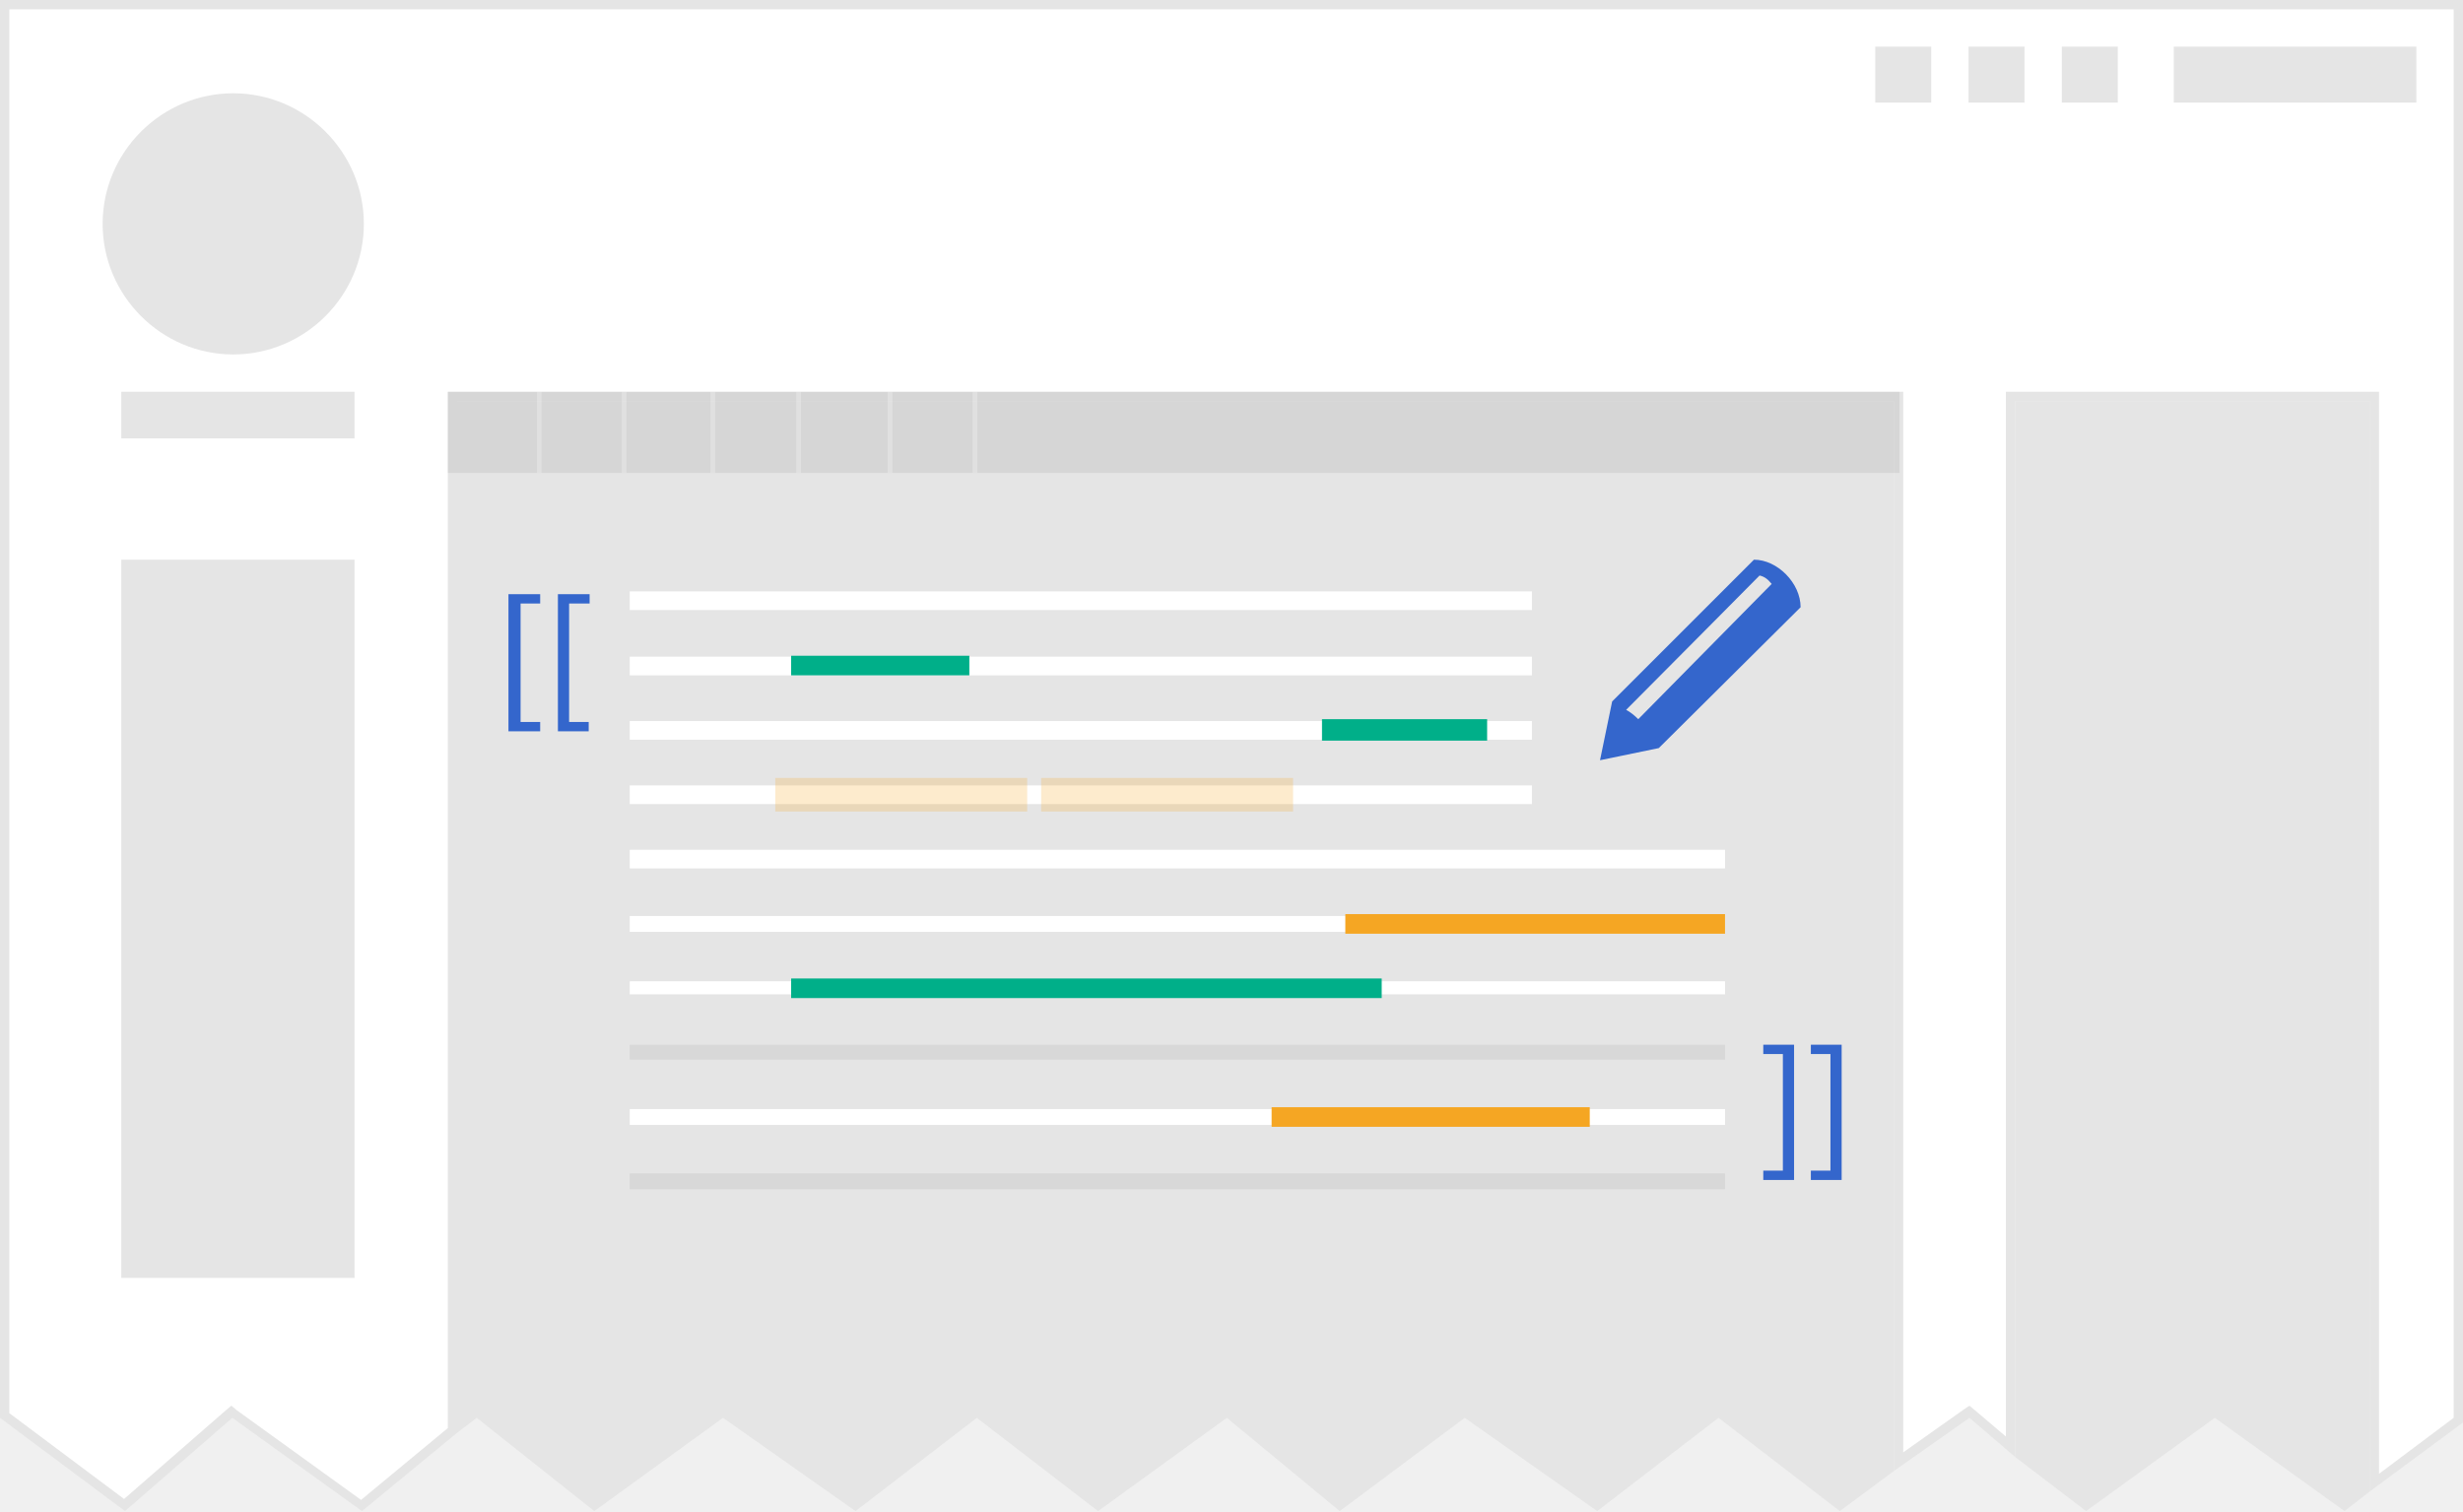
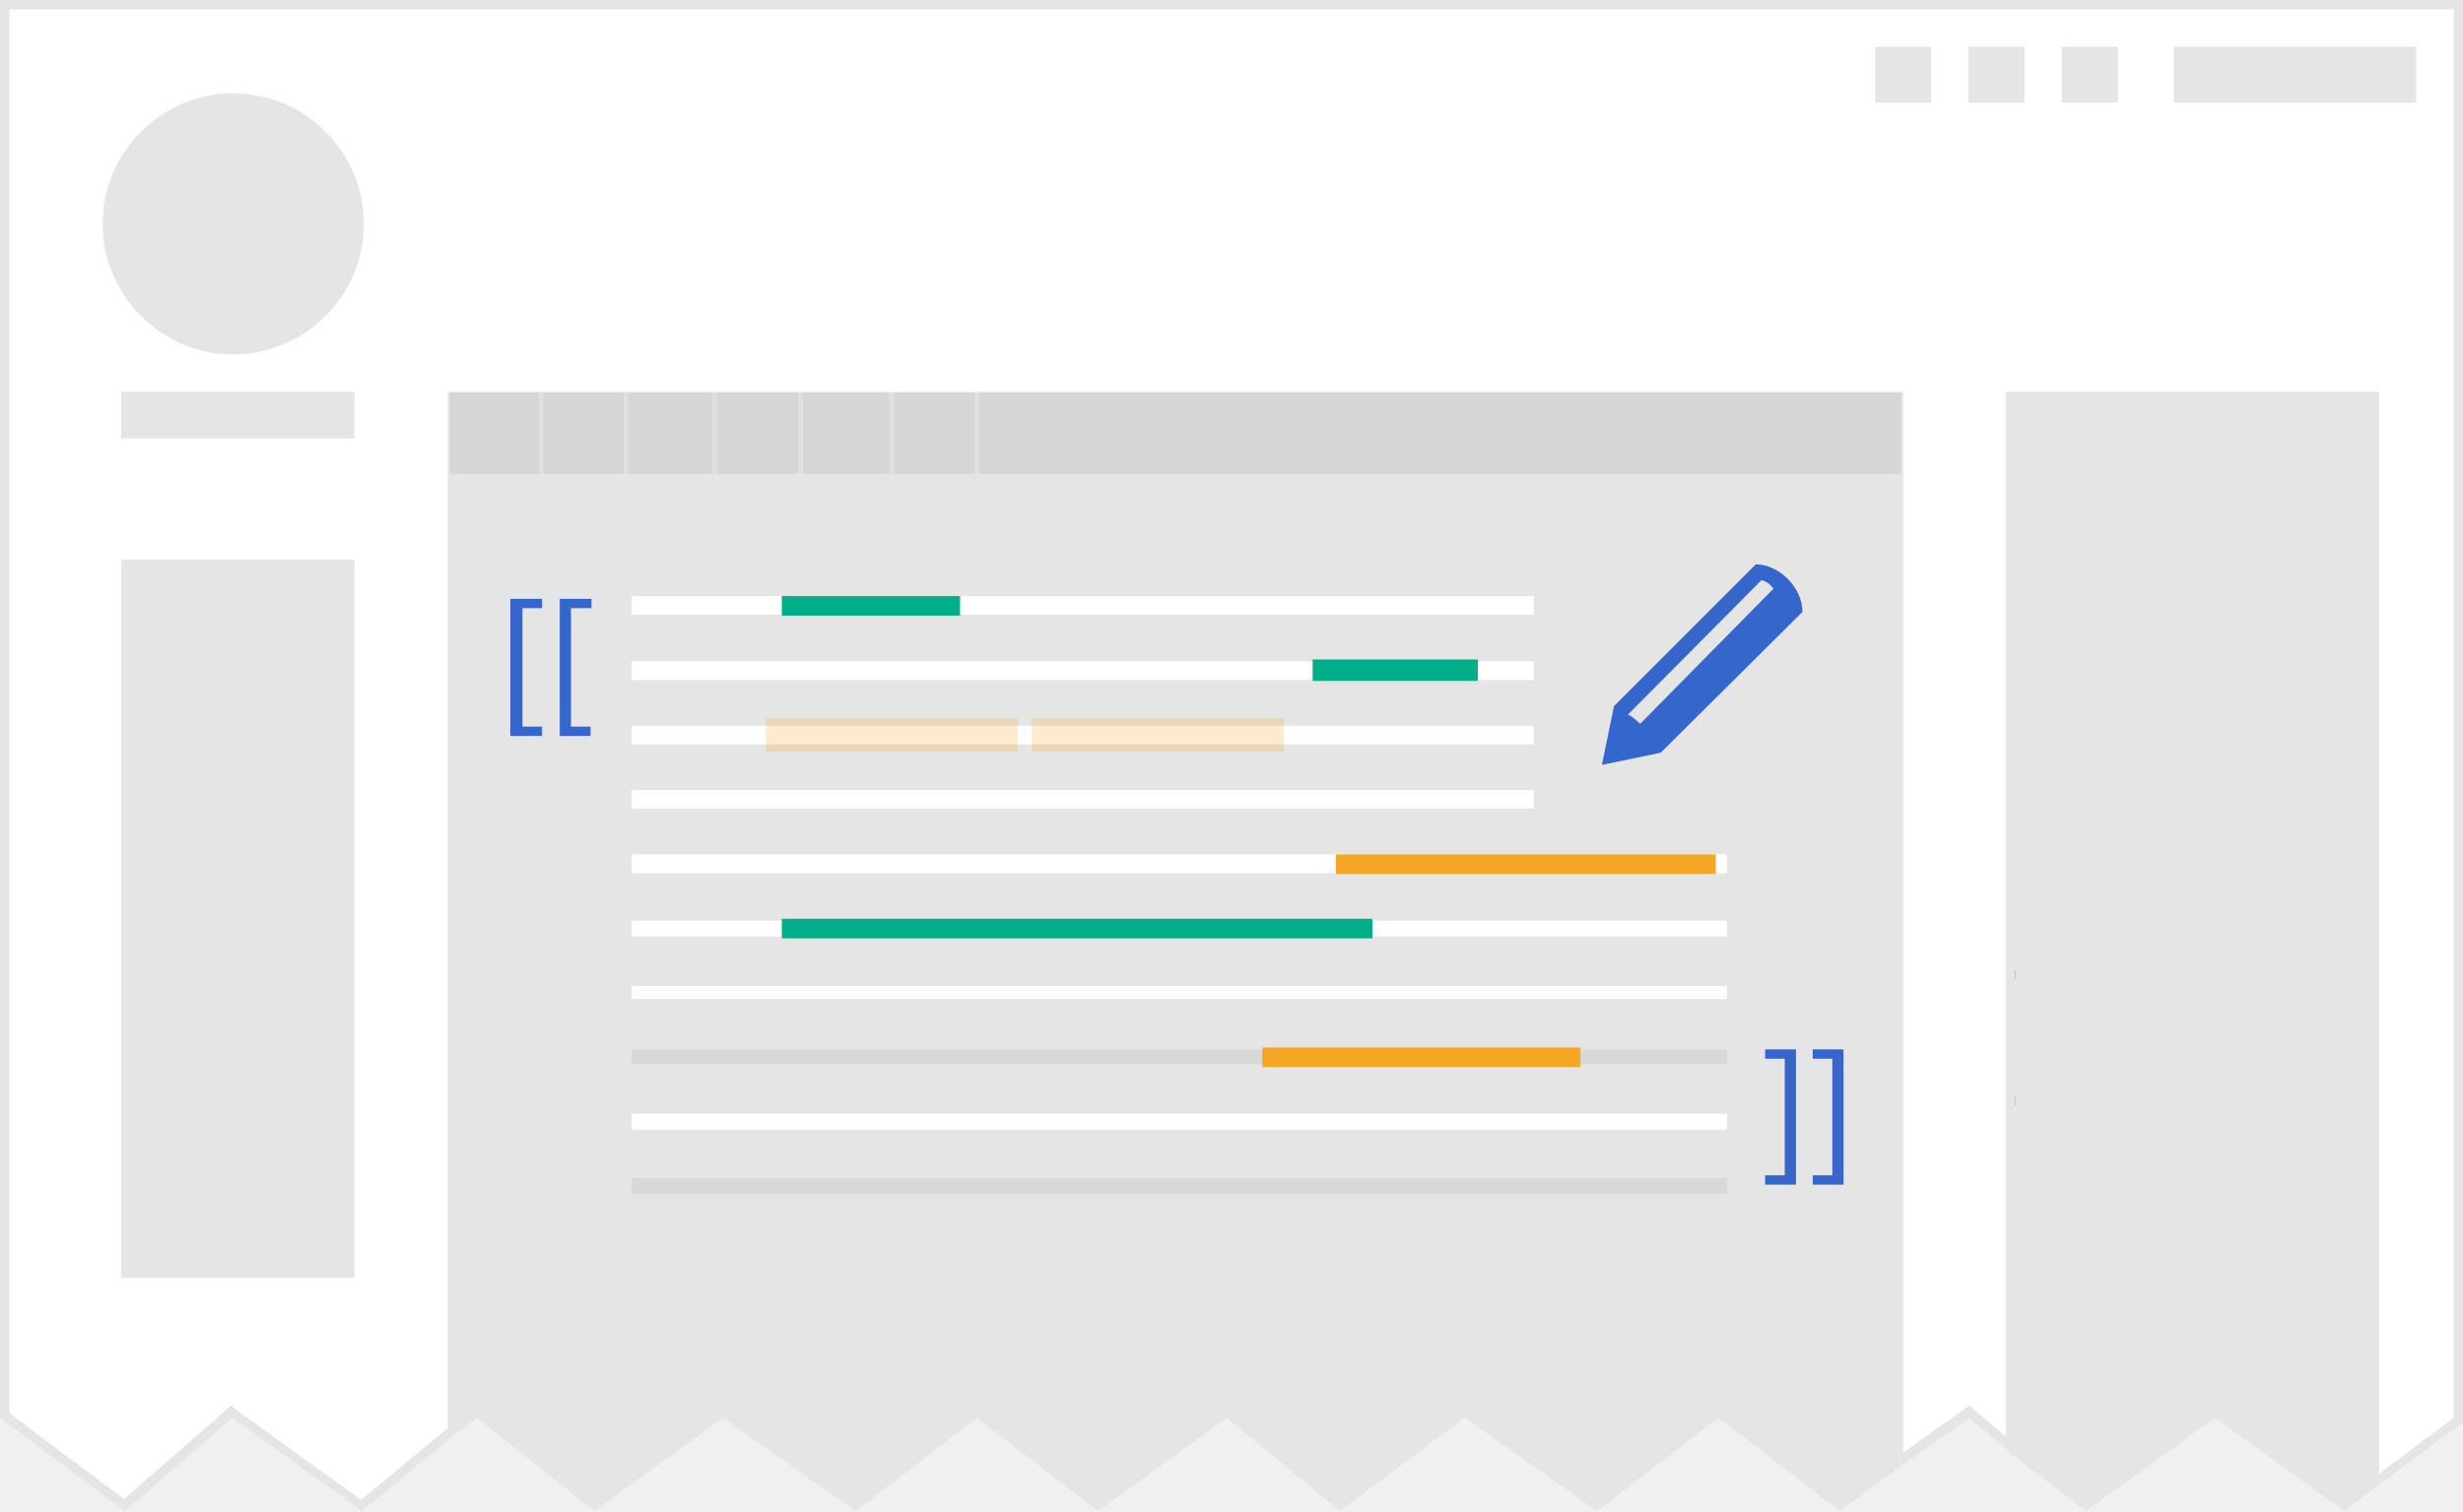
- <svg xmlns="http://www.w3.org/2000/svg" version="1.1" id="Layer_1" x="0px" y="0px" viewBox="0 0 264 162" style="enable-background:new 0 0 264 162;" xml:space="preserve">
+ <svg xmlns="http://www.w3.org/2000/svg" viewBox="0 0 264 162" width="264" height="162">
  <style type="text/css">
- 	.st0{fill:#E5E5E5;}
- 	.st1{fill:#FFFFFF;}
- 	.st2{fill:#3466CC;}
- 	.st3{opacity:6.000000e-02;}
- 	.st4{fill:#00AF89;}
- 	.st5{opacity:0.23;fill:#F5A623;}
- 	.st6{fill:#F5A623;}
- 	.st7{opacity:7.000000e-02;}
- 	.st8{opacity:0.25;fill:none;stroke:#FFFFFF;stroke-width:0.5;stroke-miterlimit:10;}
+ 	.st0{fill:#3466CC;}
+ 	.st1{fill:#E5E5E5;}
+ 	.st2{fill:#FFFFFF;}
+ 	.st3{opacity:6.000000e-02;enable-background:new    ;}
+ 	.st4{opacity:7.000000e-02;enable-background:new    ;}
+ 	.st5{opacity:0.25;fill:none;stroke:#FFFFFF;stroke-width:0.5;stroke-miterlimit:10;enable-background:new    ;}
+ 	.st6{fill:#00AF89;}
+ 	.st7{opacity:0.23;fill:#F5A623;enable-background:new    ;}
+ 	.st8{fill:#F5A623;}
</style>
+   <g>
+     <path class="st0" d="M217.4,104v14.5h-3.3v-1h2.1V105h-2.1v-1H217.4z" />
+     <path class="st0" d="M212.3,104v14.5H209v-1h2.1V105H209v-1H212.3z" />
+   </g>
  <g id="Page-1">
-     <path id="Ellipse" class="st0" d="M11,24c0-7.7,6.3-14,14-14s14,6.3,14,14s-6.3,14-14,14S11,31.7,11,24   C11,24,11,31.7,11,24L11,24L11,24z" />
+     <path id="Ellipse" class="st1" d="M11,24c0-7.7,6.3-14,14-14s14,6.3,14,14s-6.3,14-14,14S11,31.7,11,24   C11,24,11,31.7,11,24L11,24L11,24z" />
    <g id="Group-_x2B_-Shape-_x2B_-Shape">
      <g>
        <g id="Group">
-           <path id="Shape" class="st1" d="M24.8,151.4l-11.5,10l-12.9-9.6V0.5h263v151.7l-9,6.7V42.5h-39v112.6l-4.4-3.7l-7.6,5.3V42.5      h-155v110.8l-9.8,8L24.8,151.4z" />
-           <path id="Shape_1_" class="st0" d="M263,1v151l-8,6V43v-1h-1h-38h-1v1v111l-3.3-2.8l-0.6-0.5l-0.6,0.4l-6.5,4.6V43v-1h-1H49h-1      v1v110.1l-9.3,7.7l-13.3-9.6l-0.6-0.5l-0.6,0.5l-10.9,9.5L1,151.5V1H263L263,1z M264,0H0v152l13.4,10l11.5-10l13.9,10l10.2-8.4      V43h154v114.7l8.1-5.7l4.9,4.2V43h38v116.9l10-7.4V0L264,0L264,0L264,0z" />
+           <path id="Shape" class="st2" d="M24.8,151.4l-11.5,10l-12.9-9.6V0.5h263v151.7l-9,6.7V42.5h-39v112.6l-4.4-3.7l-7.6,5.3V42.5      h-155v110.8l-9.8,8L24.8,151.4z" />
+           <path id="Shape_1_" class="st1" d="M263,1v151l-8,6V43v-1h-1h-38h-1v1v111l-3.3-2.8l-0.6-0.5l-0.6,0.4l-6.5,4.6V43v-1h-1H49h-1      v1v110.1l-9.3,7.7l-13.3-9.6l-0.6-0.5l-0.6,0.5l-10.9,9.5L1,151.5V1H263L263,1z M264,0H0v152l13.4,10l11.5-10l13.9,10l10.2-8.4      V43h154v114.7l8.1-5.7l4.9,4.2V43h38v116.9l10-7.4V0L264,0L264,0L264,0z" />
        </g>
-         <path id="Shape_2_" class="st0" d="M203,43H49v110.6l2.1-1.6l12.6,10l13.8-10l14.2,10l13-10l13,10l13.8-10l12.1,10l13.4-10     l14.2,10l13-10l13,10l5.8-4.3V43z" />
-         <path id="Shape_3_" class="st0" d="M254,159.9V43h-38v113.2l7.6,5.8l13.8-10l13.9,10L254,159.9L254,159.9L254,159.9L254,159.9z" />
+         <path id="Shape_2_" class="st1" d="M203,43H49v110.6l2.1-1.6l12.6,10l13.8-10l14.2,10l13-10l13,10l13.8-10l12.1,10l13.4-10     l14.2,10l13-10l13,10l5.8-4.3V43z" />
+         <path id="Shape_3_" class="st1" d="M254,159.9V43h-38v113.2l7.6,5.8l13.8-10l13.9,10L254,159.9L254,159.9L254,159.9L254,159.9z" />
      </g>
    </g>
-     <path id="Shape_4_" class="st0" d="M38,137V60H13v77H38L38,137L38,137L38,137z" />
-     <path id="Shape_5_" class="st0" d="M233,5h26v6h-26V5L233,5L233,5L233,5z" />
-     <rect id="Rectangle" x="221" y="5" class="st0" width="6" height="6">
+     <path id="Shape_4_" class="st1" d="M38,137V60H13v77H38L38,137L38,137L38,137z" />
+     <path id="Shape_5_" class="st1" d="M233,5h26v6h-26V5L233,5L233,5L233,5z" />
+     <rect id="Rectangle" x="221" y="5" class="st1" width="6" height="6">
	</rect>
-     <rect id="Rectangle-copy" x="211" y="5" class="st0" width="6" height="6">
+     <rect id="Rectangle-copy" x="211" y="5" class="st1" width="6" height="6">
	</rect>
-     <rect id="Rectangle-copy-2" x="201" y="5" class="st0" width="6" height="6">
+     <rect id="Rectangle-copy-2" x="201" y="5" class="st1" width="6" height="6">
	</rect>
-     <path id="Shape_6_" class="st0" d="M38,47v-5H13v5H38L38,47L38,47L38,47z" />
-     <path id="Ellipse_1_" class="st0" d="M11,24c0-7.7,6.3-14,14-14s14,6.3,14,14s-6.3,14-14,14   S11,31.7,11,24L11,24z" />
+     <path id="Shape_6_" class="st1" d="M38,47v-5H13v5H38L38,47L38,47L38,47z" />
+     <path id="Ellipse_1_" class="st1" d="M11,24c0-7.7,6.3-14,14-14s14,6.3,14,14s-6.3,14-14,14   S11,31.7,11,24L11,24z" />
  </g>
  <g>
-     <path class="st2" d="M54.5,78.4V63.7h3.4v1h-2.1v12.7h2.1v1H54.5z" />
-     <path class="st2" d="M59.8,78.4V63.7h3.4v1H61v12.7h2.1v1H59.8z" />
+     <path class="st0" d="M54.7,78.9V64.2h3.4v1H56v12.7h2.1v1C58.1,78.9,54.7,78.9,54.7,78.9z" />
+     <path class="st0" d="M60,78.9V64.2h3.4v1h-2.2v12.7h2.1v1C63.3,78.9,60,78.9,60,78.9z" />
  </g>
  <g>
-     <path class="st2" d="M197.4,112v14.5h-3.3v-1h2.1V113h-2.1v-1H197.4z" />
-     <path class="st2" d="M192.3,112v14.5h-3.3v-1h2.1V113h-2.1v-1H192.3z" />
+     <path class="st0" d="M197.6,112.5V127h-3.3v-1h2.1v-12.5h-2.1v-1H197.6z" />
+     <path class="st0" d="M192.5,112.5V127h-3.3v-1h2.1v-12.5h-2.1v-1H192.5z" />
  </g>
  <g>
-     <rect id="Rectangle-4_3_" x="67.5" y="63.4" class="st1" width="96.7" height="2">
+     <rect id="Rectangle-4_3_" x="67.7" y="63.9" class="st2" width="96.7" height="2">
	</rect>
-     <rect id="Rectangle-4_4_" x="67.5" y="91.1" class="st1" width="117.4" height="2">
+     <rect id="Rectangle-4_4_" x="67.7" y="91.6" class="st2" width="117.4" height="2">
	</rect>
-     <rect id="Rectangle-4_5_" x="67.5" y="70.4" class="st1" width="96.7" height="2">
+     <rect id="Rectangle-4_5_" x="67.7" y="70.9" class="st2" width="96.7" height="2">
	</rect>
-     <rect id="Rectangle-4_6_" x="67.5" y="84.2" class="st1" width="96.7" height="2">
+     <rect id="Rectangle-4_6_" x="67.7" y="84.7" class="st2" width="96.7" height="2">
	</rect>
-     <rect id="Rectangle-4_7_" x="67.5" y="77.3" class="st1" width="96.7" height="2">
+     <rect id="Rectangle-4_7_" x="67.7" y="77.8" class="st2" width="96.7" height="2">
	</rect>
-     <rect id="Rectangle-4_10_" x="67.5" y="98.2" class="st1" width="117.4" height="1.7">
+     <rect id="Rectangle-4_10_" x="67.7" y="98.7" class="st2" width="117.4" height="1.7">
	</rect>
-     <rect id="Rectangle-4_9_" x="67.5" y="125.8" class="st3" width="117.4" height="1.7">
+     <rect id="Rectangle-4_9_" x="67.7" y="126.3" class="st3" width="117.4" height="1.7">
	</rect>
-     <rect id="Rectangle-4_8_" x="67.5" y="105.2" class="st1" width="117.4" height="1.4">
+     <rect id="Rectangle-4_8_" x="67.7" y="105.7" class="st2" width="117.4" height="1.4">
	</rect>
-     <rect id="Rectangle-4_2_" x="67.5" y="118.9" class="st1" width="117.4" height="1.7">
+     <rect id="Rectangle-4_2_" x="67.7" y="119.4" class="st2" width="117.4" height="1.7">
	</rect>
-     <rect id="Rectangle-4_1_" x="67.5" y="112" class="st3" width="117.4" height="1.6">
+     <rect id="Rectangle-4_1_" x="67.7" y="112.5" class="st3" width="117.4" height="1.6">
	</rect>
  </g>
+   <rect x="48.2" y="42.1" class="st4" width="155.6" height="8.7" />
+   <line class="st5" x1="58" y1="42.1" x2="58" y2="50.8" />
+   <line class="st5" x1="67.1" y1="42.1" x2="67.1" y2="50.8" />
+   <line class="st5" x1="76.6" y1="42.1" x2="76.6" y2="50.8" />
+   <line class="st5" x1="85.8" y1="42.1" x2="85.8" y2="50.8" />
+   <line class="st5" x1="95.6" y1="42.1" x2="95.6" y2="50.8" />
+   <line class="st5" x1="104.7" y1="42.1" x2="104.7" y2="50.8" />
  <g>
-     <rect x="84.8" y="70.3" class="st4" width="19.1" height="2.1" />
-     <rect x="141.7" y="77.1" class="st4" width="17.7" height="2.3" />
-     <rect x="83.1" y="83.4" class="st5" width="27" height="3.6" />
-     <rect x="111.6" y="83.4" class="st5" width="27" height="3.6" />
-     <rect x="84.8" y="104.9" class="st4" width="63.3" height="2.1" />
-     <rect x="144.2" y="98" class="st6" width="40.7" height="2.1" />
-     <rect x="136.3" y="118.7" class="st6" width="34.1" height="2.1" />
+     <path class="st0" d="M175.8,77.6c-0.4-0.4-0.9-0.8-1.3-1c2.9-2.9,14.3-14.4,14.3-14.4c0.5,0.1,0.9,0.4,1.3,0.9L175.8,77.6z    M188.2,60.5L173,75.7l-1.3,6.3l6.3-1.3l15.2-15.1C193.2,63,190.7,60.5,188.2,60.5z" />
  </g>
-   <rect x="48" y="42" class="st7" width="155.6" height="8.7" />
-   <line class="st8" x1="57.8" y1="42" x2="57.8" y2="50.7" />
-   <line class="st8" x1="66.9" y1="42" x2="66.9" y2="50.7" />
-   <line class="st8" x1="76.4" y1="42" x2="76.4" y2="50.7" />
-   <line class="st8" x1="85.6" y1="42" x2="85.6" y2="50.7" />
-   <line class="st8" x1="95.4" y1="42" x2="95.4" y2="50.7" />
-   <line class="st8" x1="104.5" y1="42" x2="104.5" y2="50.7" />
  <g>
-     <path class="st2" d="M175.6,77.1c-0.4-0.4-0.9-0.8-1.3-1c2.9-2.9,14.3-14.4,14.3-14.4c0.5,0.1,0.9,0.4,1.3,0.9L175.6,77.1z M188,60   l-15.2,15.2l-1.3,6.3l6.3-1.3L193,65.1C193,62.5,190.5,60,188,60z" />
+     <rect x="83.8" y="63.9" class="st6" width="19.1" height="2.1" />
+     <rect x="140.7" y="70.7" class="st6" width="17.7" height="2.3" />
+     <rect x="82.1" y="77" class="st7" width="27" height="3.6" />
+     <rect x="110.6" y="77" class="st7" width="27" height="3.6" />
+     <rect x="83.8" y="98.5" class="st6" width="63.3" height="2.1" />
+     <rect x="143.2" y="91.6" class="st8" width="40.7" height="2.1" />
+     <rect x="135.3" y="112.3" class="st8" width="34.1" height="2.1" />
  </g>
</svg>
